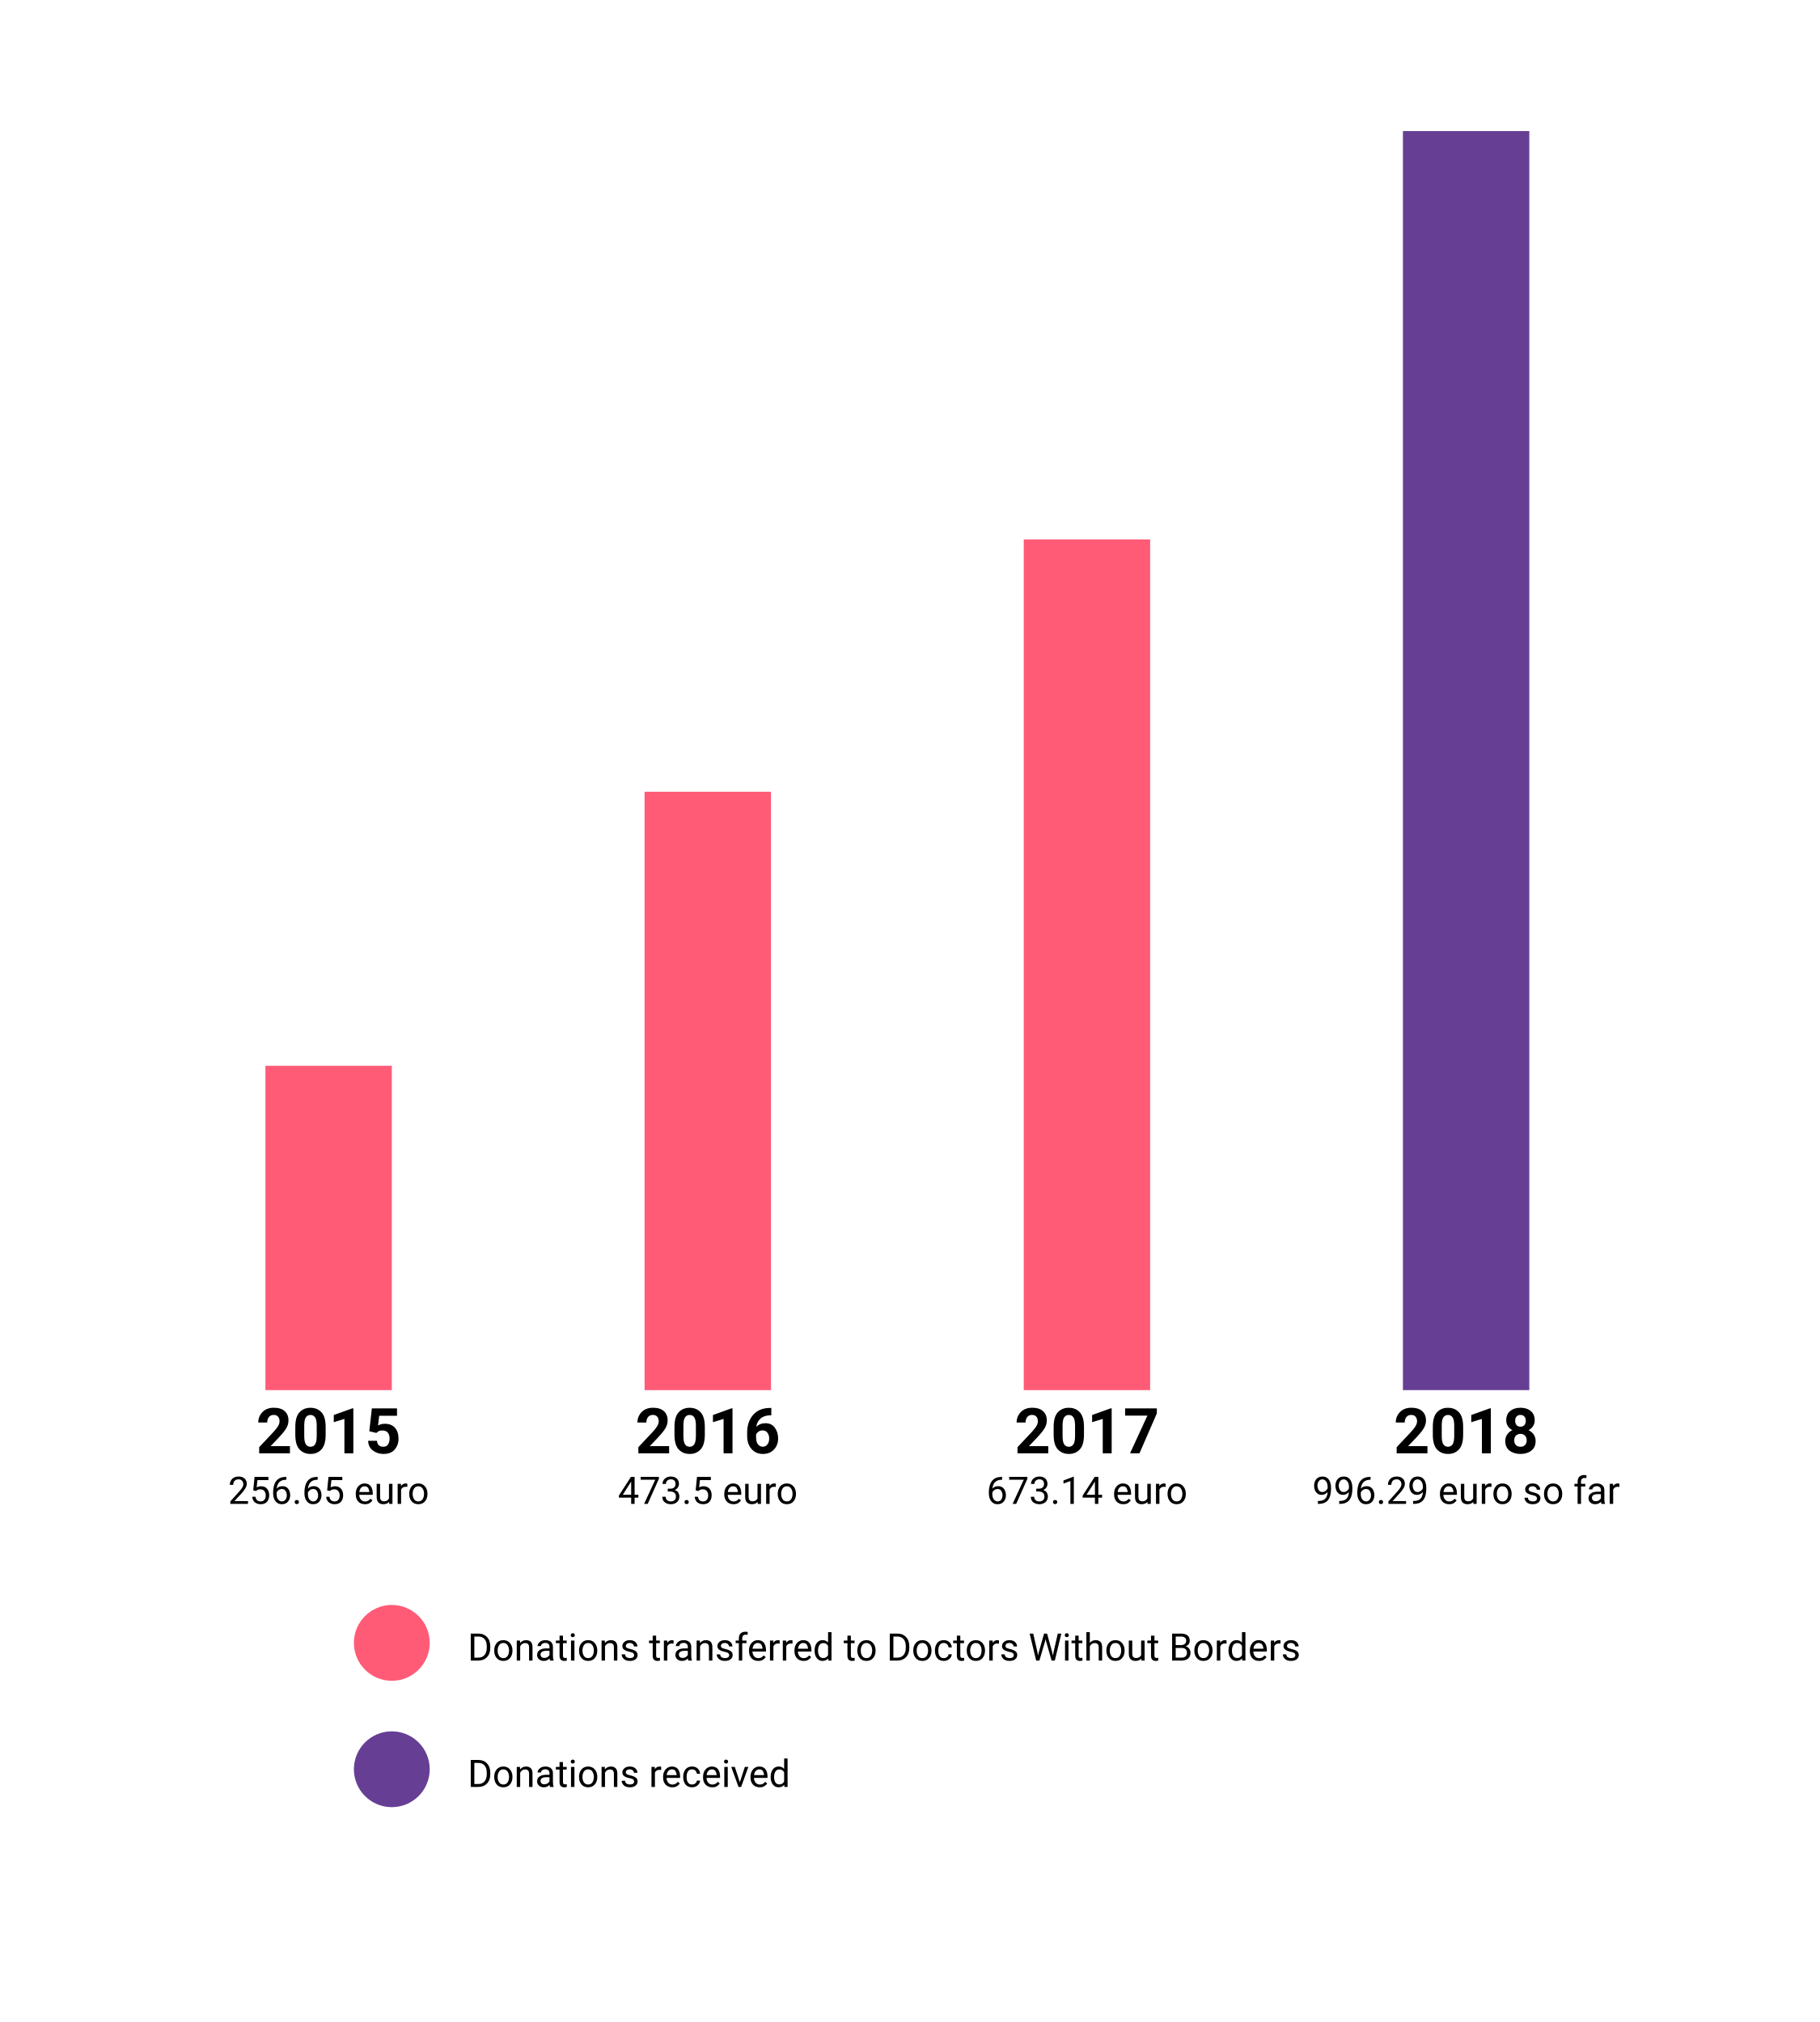
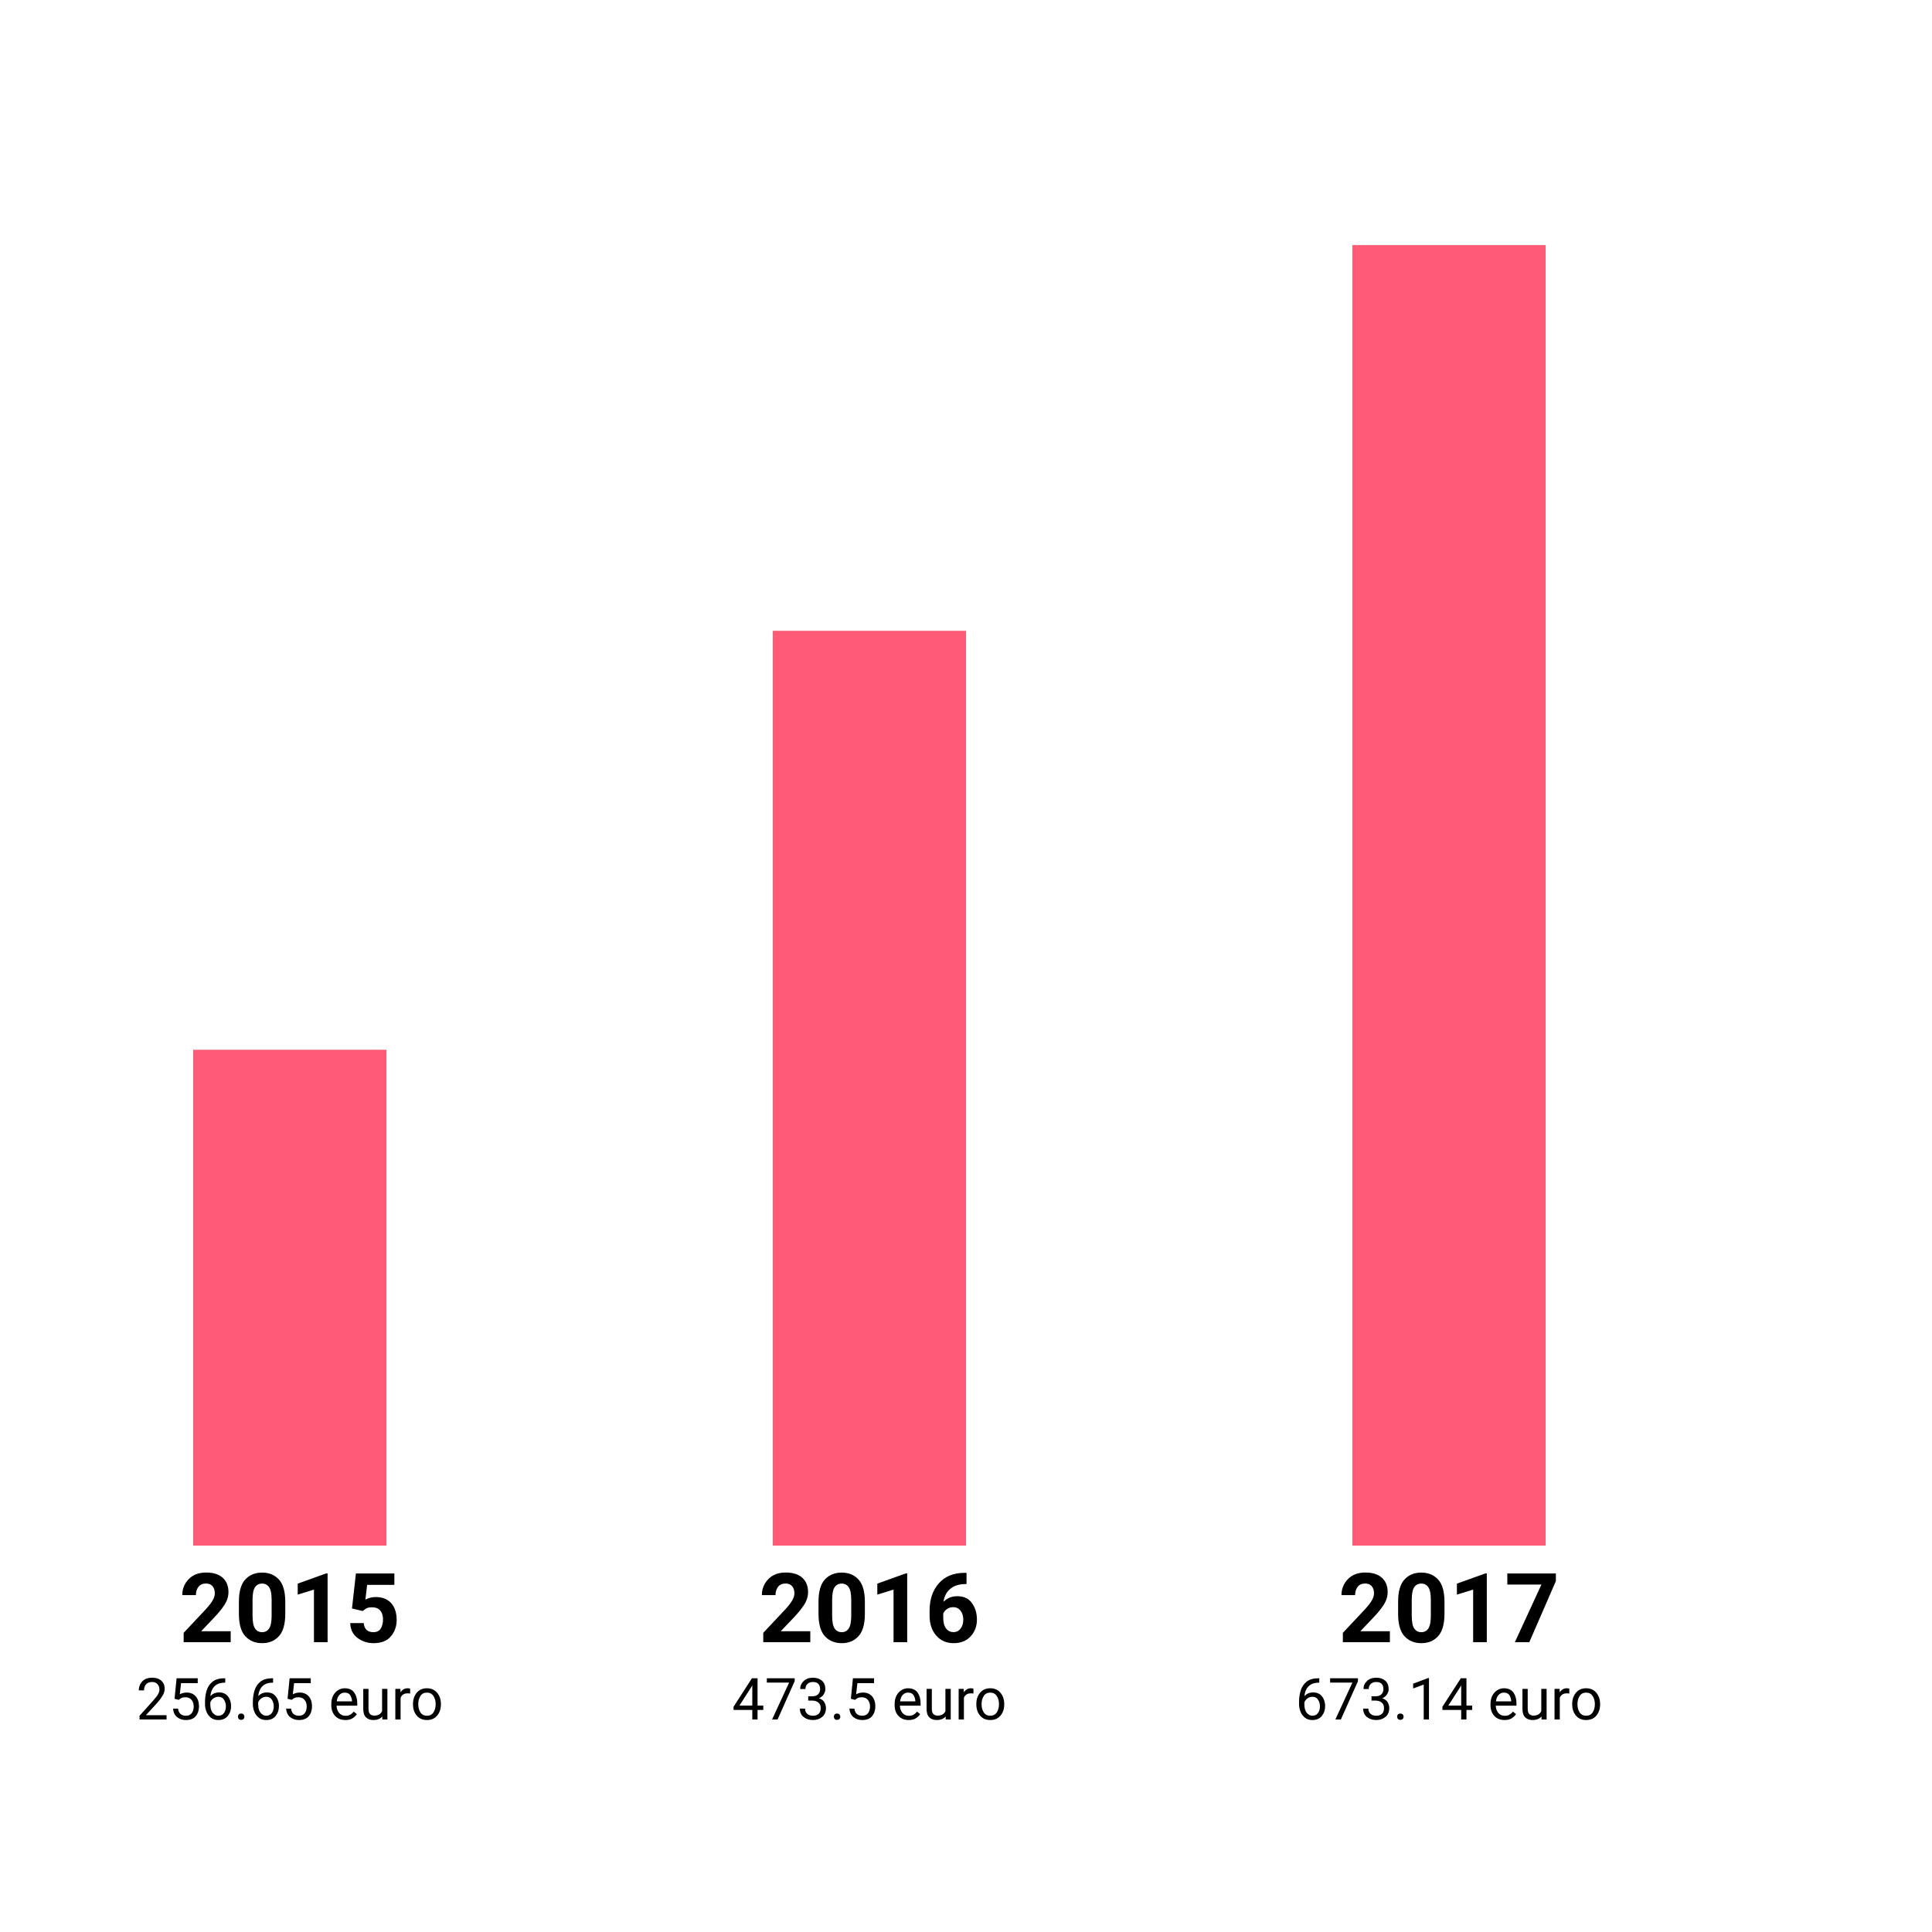
- <svg xmlns="http://www.w3.org/2000/svg" width="630" height="700" viewBox="-10 -550 630 800">
+ <svg xmlns="http://www.w3.org/2000/svg" width="500" height="500" viewBox="0 -200 500 100">
  <style type="text/css">
    
        rect.don {fill: #663f95; stroke:none}
        rect {fill: #ff5b77; stroke:none}
        text.fs{font-size:25px;font-family:-apple-system,system-ui,BlinkMacSystemFont,"Segoe UI",Roboto,"Helvetica Neue",Arial,sans-serif;fill:#000;text-anchor:middle;font-weight:600}
        text.sm{font-size:15px;font-family:-apple-system,system-ui,BlinkMacSystemFont,"Segoe UI",Roboto,"Helvetica Neue",Arial,sans-serif;fill:#000;text-anchor:middle;font-weight:400}
        text.legend{font-size:15px;font-family:-apple-system,system-ui,BlinkMacSystemFont,"Segoe UI",Roboto,"Helvetica Neue",Arial,sans-serif;fill:#000;text-anchor:start;font-weight:400}
    
    </style>
  <text class="fs" x="75" y="25">2015</text>
  <text class="sm" x="75" y="45">256.65 euro</text>
  <rect height="128.325" width="50" x="50" y="0" transform="translate(0,-128.325)" />
  <text class="fs" x="225" y="25">2016</text>
  <text class="sm" x="225" y="45">473.5 euro</text>
  <rect height="236.75" width="50" x="200" y="0" transform="translate(0,-236.75)" />
  <text class="fs" x="375" y="25">2017</text>
  <text class="sm" x="375" y="45">673.14 euro</text>
  <rect height="336.57" width="50" x="350" y="0" transform="translate(0,-336.57)" />
-   <text class="fs" x="525" y="25">2018</text>
-   <text class="sm" x="525" y="45">996.29 euro so far</text>
-   <rect height="996.29" width="50" x="500" y="0" class="don" transform="translate(0,-996.29) scale(1,0.5) translate(0,996.29)" />
-   <g transform="translate(0,100)">
-     <circle cx="100" cy="0" r="15" fill="#ff5b77" />
-     <circle cx="100" cy="50" r="15" fill="#663f95" />
-     <text class="legend" x="130" y="7">Donations transferred to Doctors Without Borders</text>
-     <text class="legend" x="130" y="57">Donations received</text>
-   </g>
</svg>
